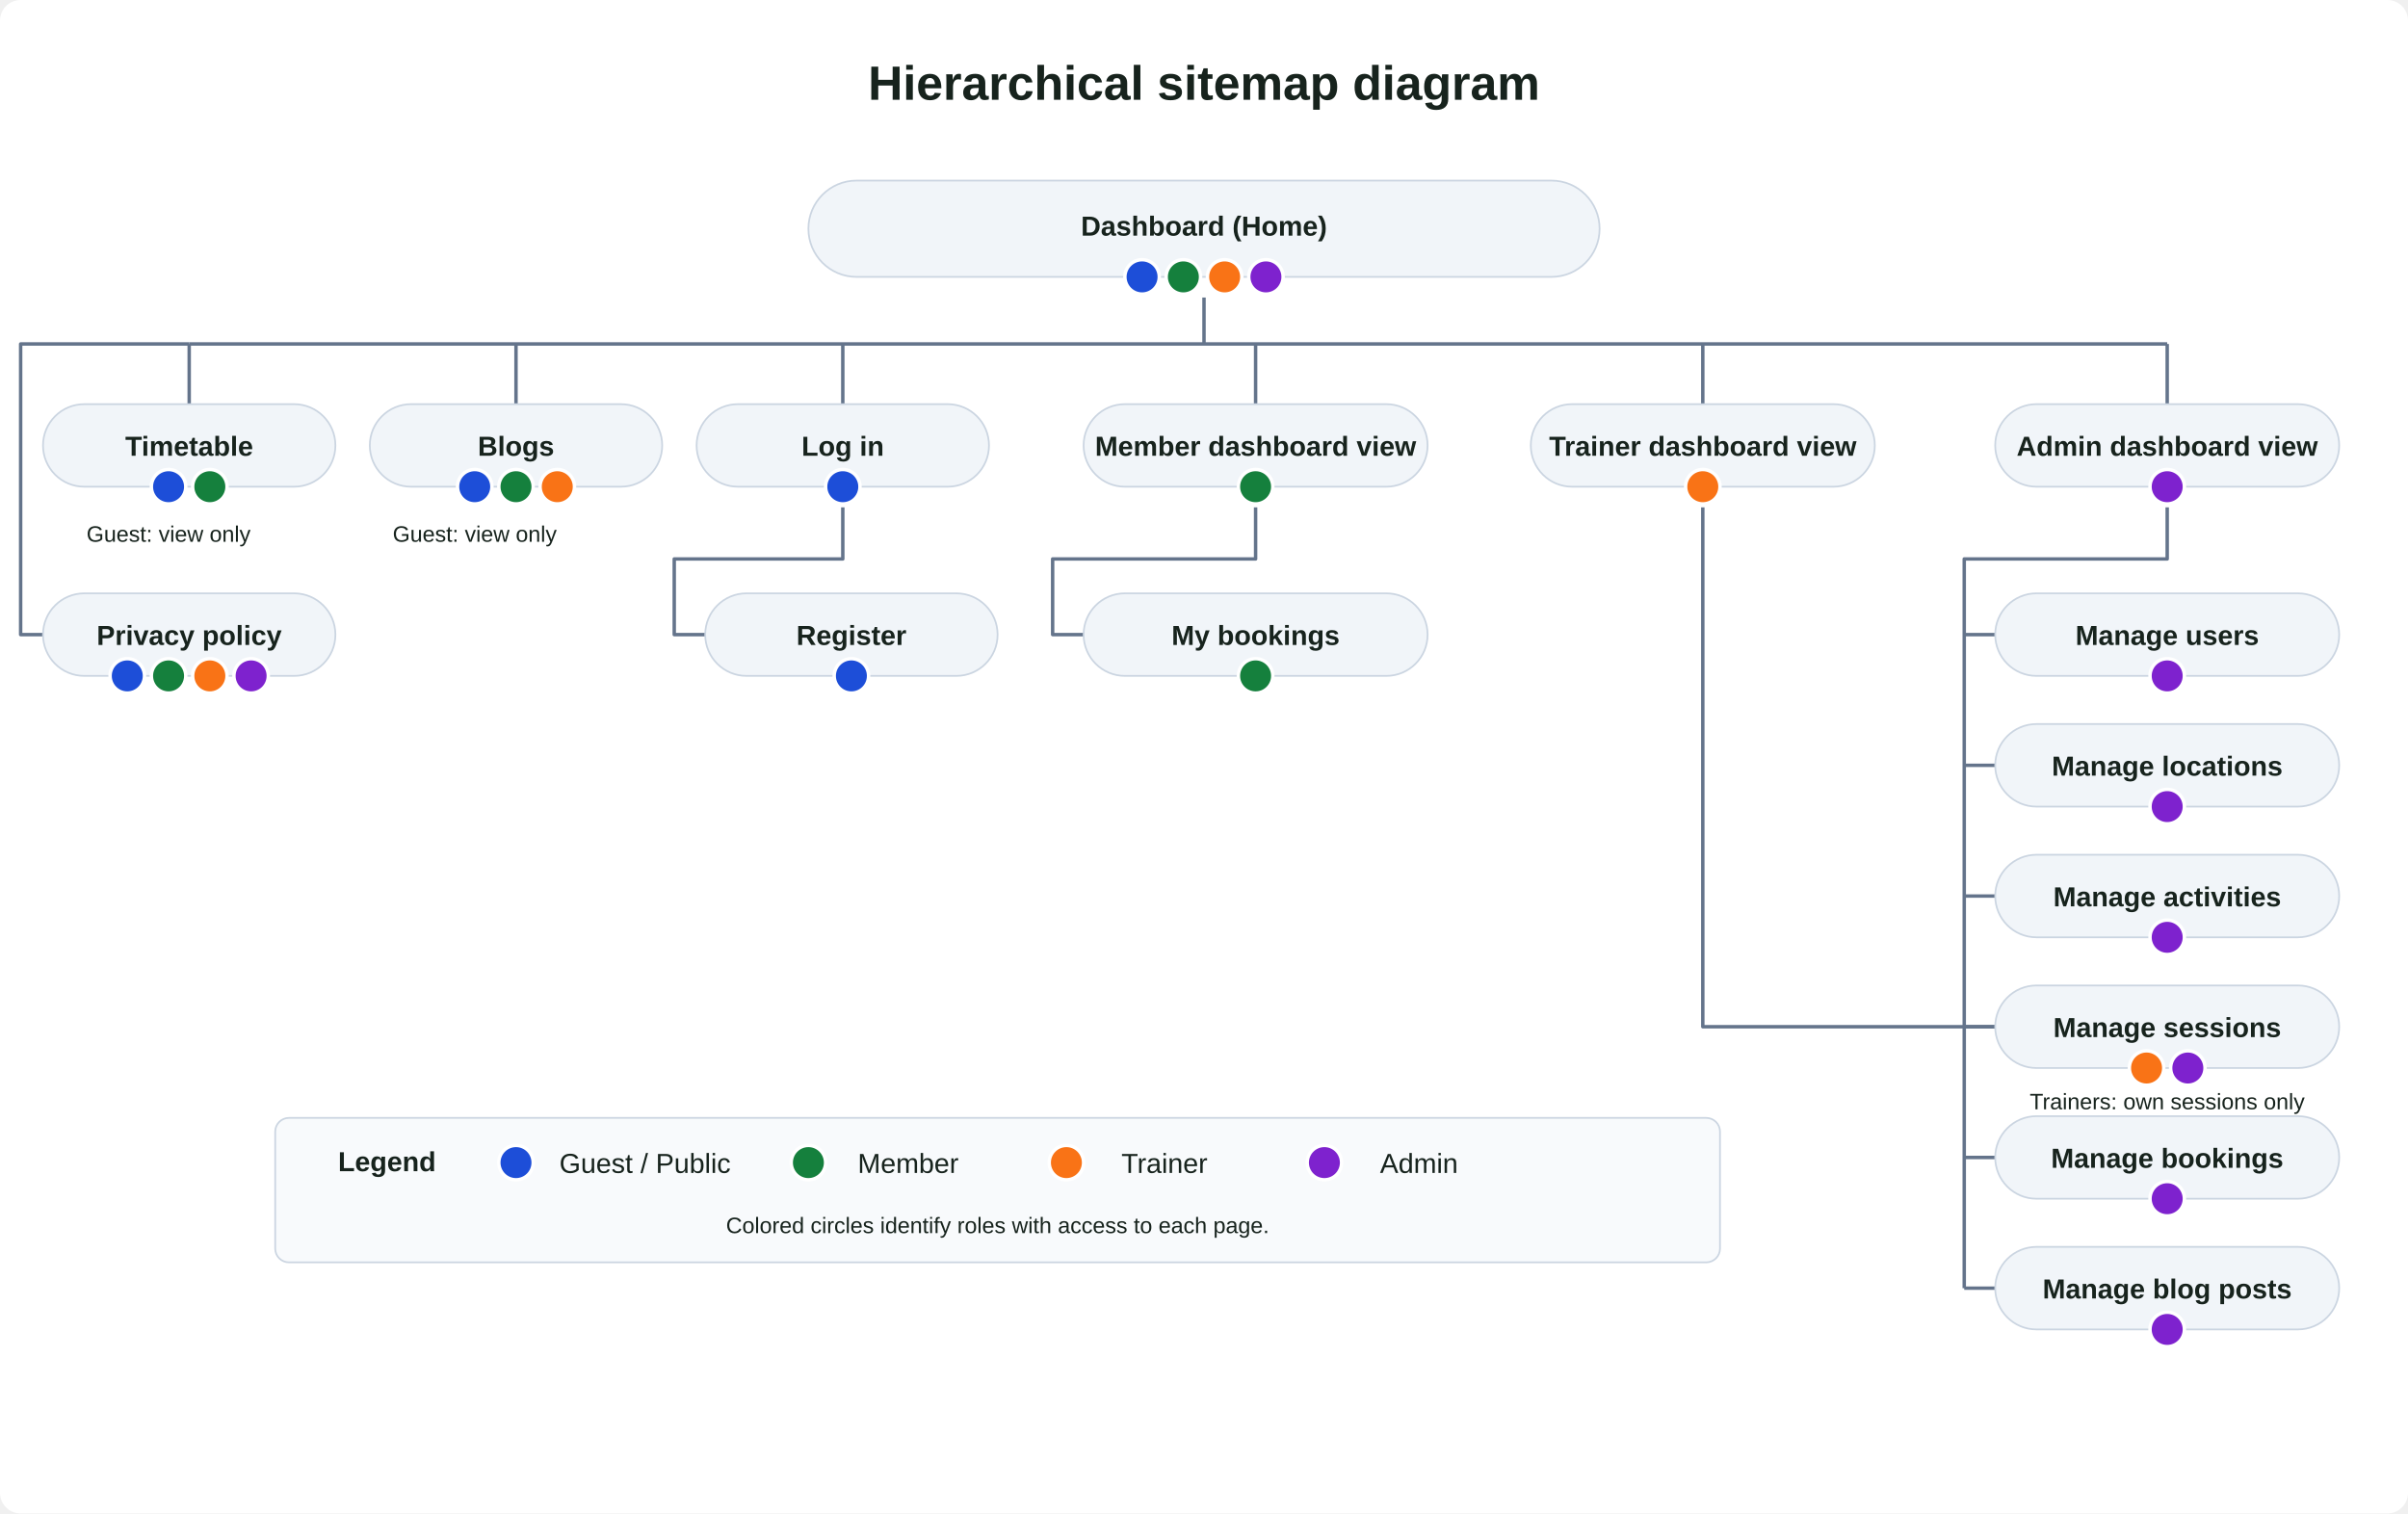
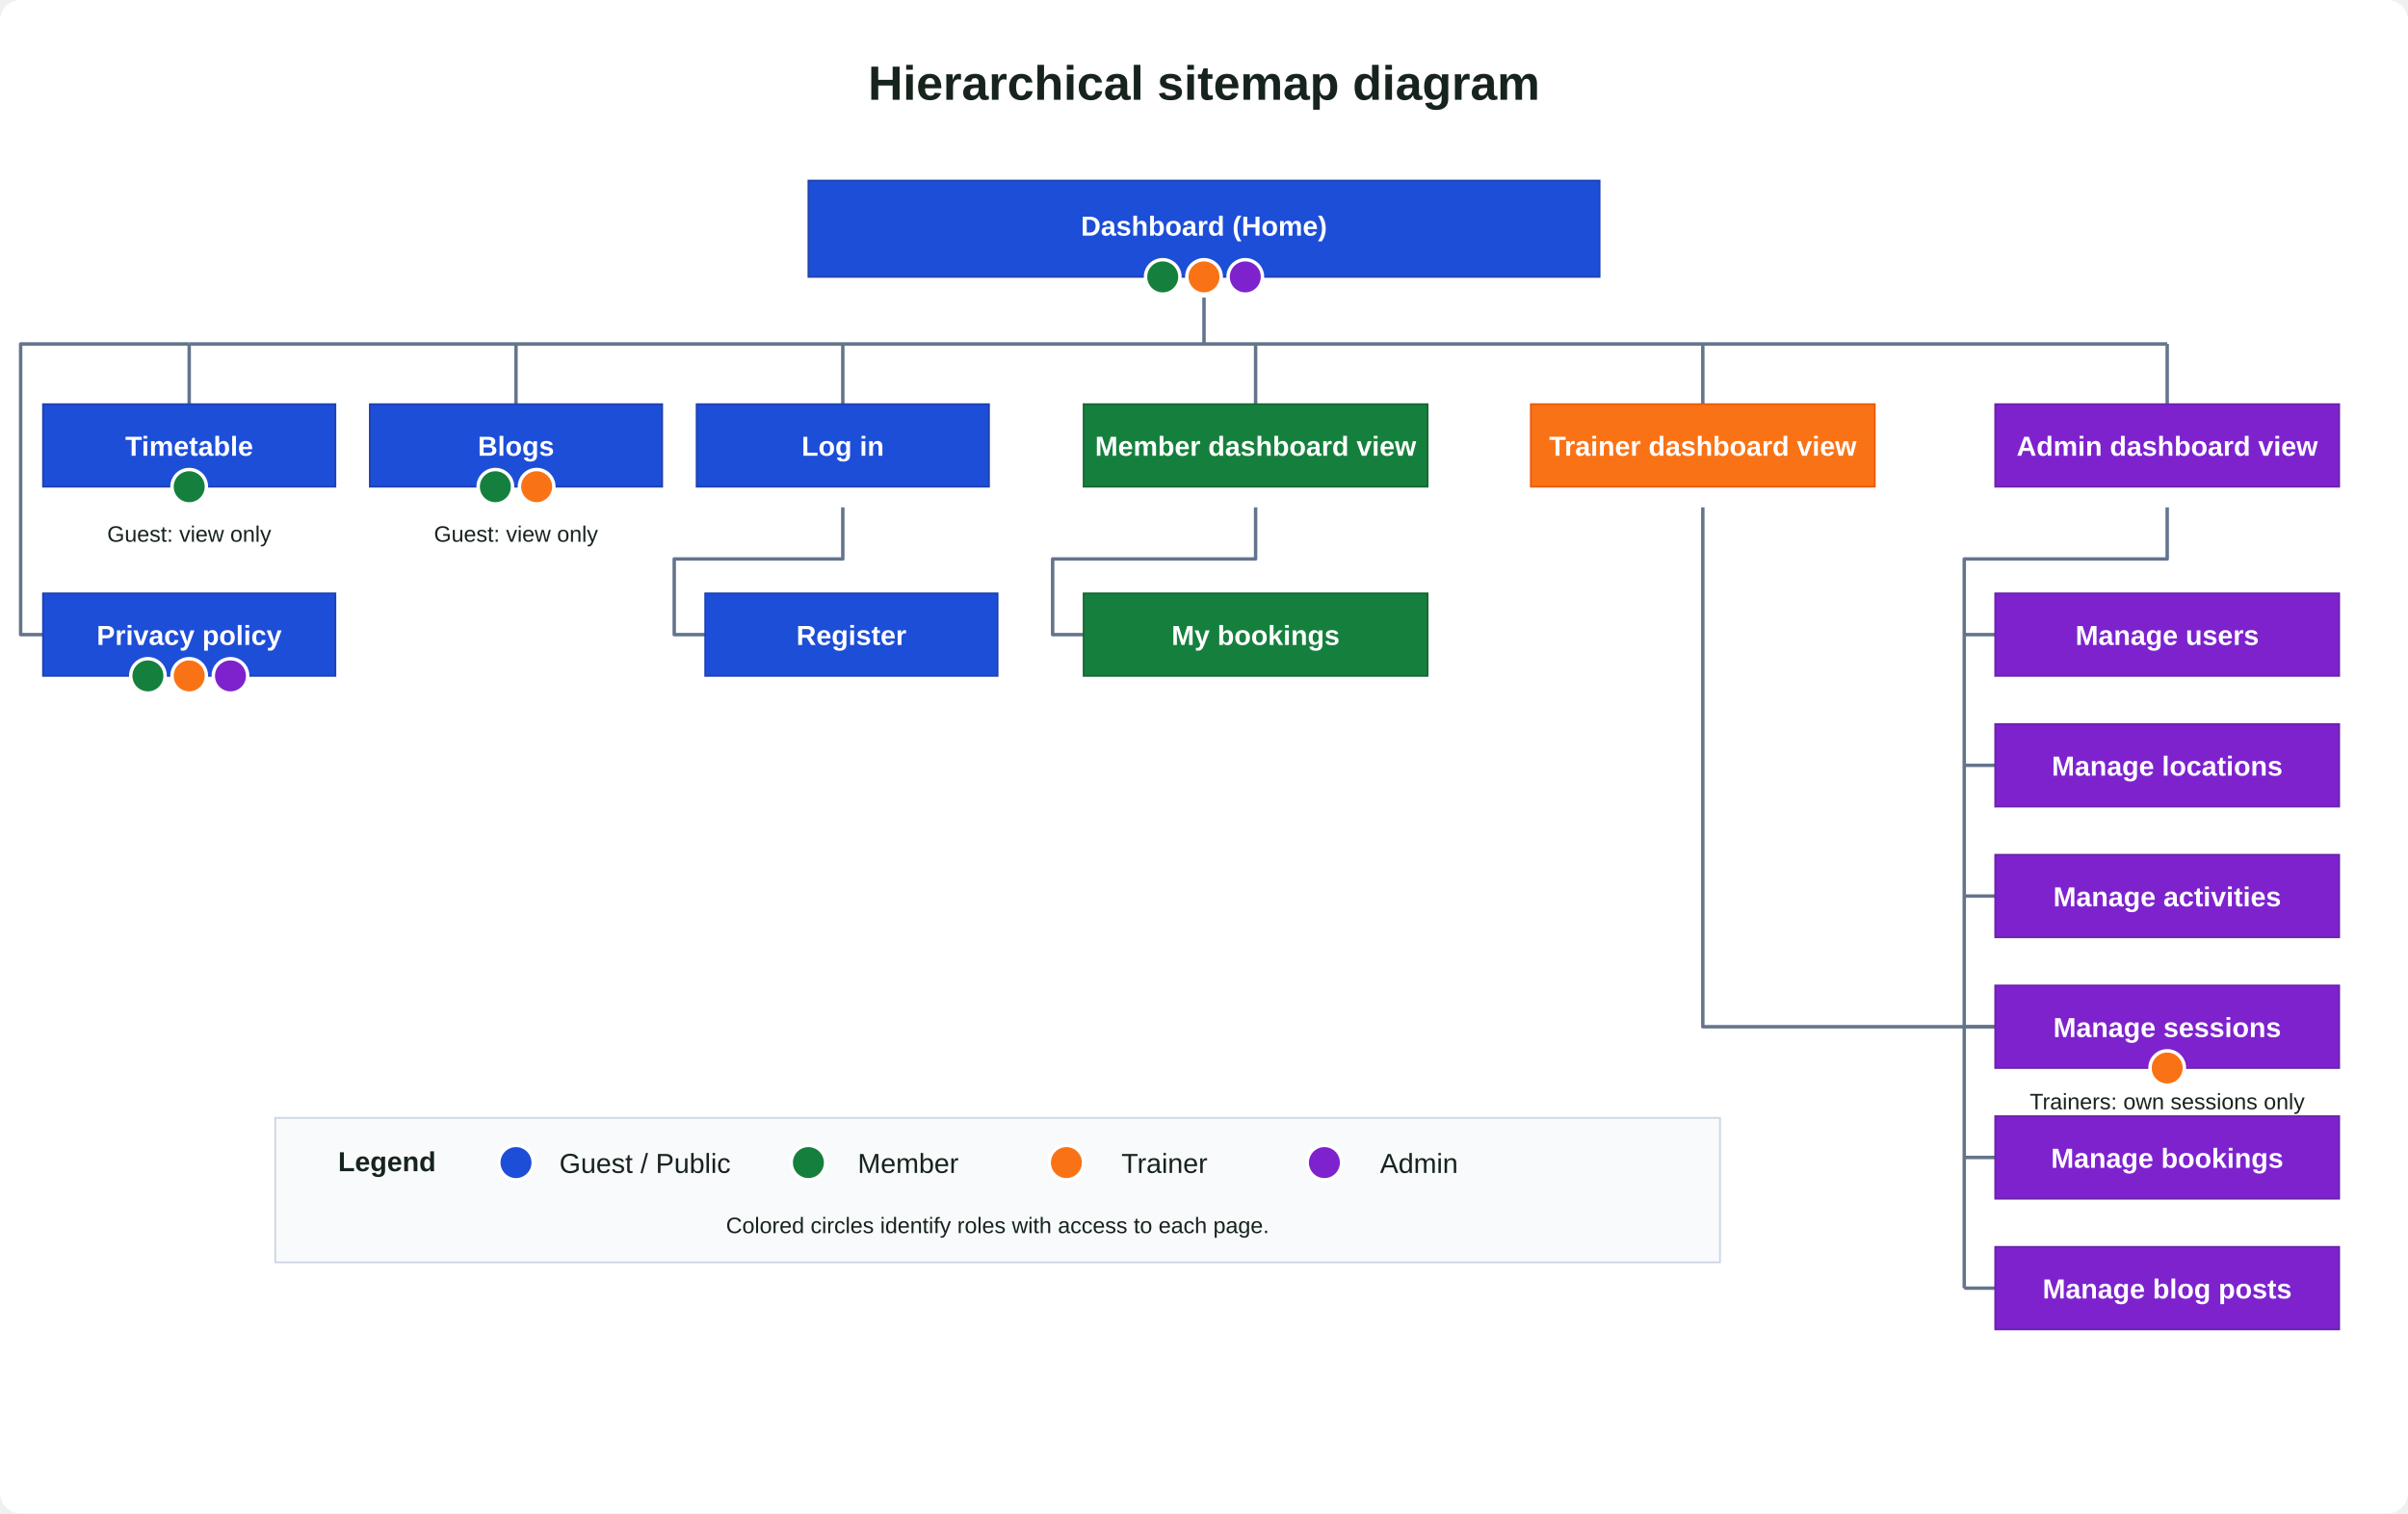
<svg xmlns="http://www.w3.org/2000/svg" width="1400" height="880" viewBox="0 0 1400 880" role="img" aria-labelledby="title description">
  <style>
    text { font-family: Arial, Helvetica, sans-serif; font-size: 16px; fill: #17231d; text-anchor: middle; }
    .title { font-size: 28px; font-weight: 700; }
    .label { font-weight: 700; }
    .small { font-size: 13px; }
    .white { fill: #ffffff; }
    .connector { fill: none; stroke: #64748b; stroke-width: 2; stroke-linejoin: round; }
    .page { fill: #f1f5f9; stroke: #cbd5e1; }
+     .page.admin-page { fill: #7e22ce; stroke: #6b21a8; }
+     .page.trainer-page { fill: #f97316; stroke: #ea580c; }
+     .page.member-page { fill: #15803d; stroke: #166534; }
+     .page.guest-page { fill: #1d4ed8; stroke: #1e40af; }
+     .label.admin-text { fill: #ffffff; }
+     .label.trainer-text { fill: #ffffff; }
+     .label.member-text { fill: #ffffff; }
+     .label.guest-text { fill: #ffffff; }
    circle { stroke: #ffffff; stroke-width: 2; }
    .guest { fill: #1d4ed8; }
    .member { fill: #15803d; }
    .trainer { fill: #f97316; }
    .admin { fill: #7e22ce; }
  </style>
  <rect width="1400" height="880" rx="12" fill="#ffffff" />
  <text x="700" y="58" class="title">Hierarchical sitemap diagram</text>
-   <rect x="470" y="105" width="460" height="56" rx="28" class="page" />
-   <text x="700" y="137" class="label">Dashboard (Home)</text>
-   <g aria-label="Guest, Member, Trainer, Admin">
-     <circle cx="664" cy="161" r="10" class="guest" />
-     <circle cx="688" cy="161" r="10" class="member" />
-     <circle cx="712" cy="161" r="10" class="trainer" />
-     <circle cx="736" cy="161" r="10" class="admin" />
+   <rect x="470" y="105" width="460" height="56" class="page guest-page" />
+   <text x="700" y="137" class="label guest-text">Dashboard (Home)</text>
+   <g aria-label="Member, Trainer, Admin">
+     <circle cx="676" cy="161" r="10" class="member" />
+     <circle cx="700" cy="161" r="10" class="trainer" />
+     <circle cx="724" cy="161" r="10" class="admin" />
  </g>
  <g class="connector">
    <path d="M700 173V200M110 200H1260M110 200V235M300 200V235M490 200V235M730 200V235M990 200V235M1260 200V235" />
    <path d="M110 200H12V369H25" />
    <path d="M730 295V325H612V369H630" />
    <path d="M990 295V597H1160" />
    <path d="M1260 295V325H1142V749M1142 369H1160M1142 445H1160M1142 521H1160M1142 597H1160M1142 673H1160M1142 749H1160" />
    <path d="M490 295V325H392V369H410" />
  </g>
  <g>
-     <rect x="25" y="235" width="170" height="48" rx="24" class="page" />
-     <text x="110" y="265" class="label">Timetable</text>
-     <g aria-label="Guest: view only; Member">
-       <circle cx="98" cy="283" r="10" class="guest" />
-       <circle cx="122" cy="283" r="10" class="member" />
+     <rect x="25" y="235" width="170" height="48" class="page guest-page" />
+     <text x="110" y="265" class="label guest-text">Timetable</text>
+     <circle cx="110" cy="283" r="10" class="member" aria-label="Member" />
+     <text x="110" y="315" class="small">Guest: view only</text>
+     <rect x="215" y="235" width="170" height="48" class="page guest-page" />
+     <text x="300" y="265" class="label guest-text">Blogs</text>
+     <g aria-label="Member; Trainer">
+       <circle cx="288" cy="283" r="10" class="member" />
+       <circle cx="312" cy="283" r="10" class="trainer" />
    </g>
-     <text x="98" y="315" class="small">Guest: view only</text>
-     <rect x="215" y="235" width="170" height="48" rx="24" class="page" />
-     <text x="300" y="265" class="label">Blogs</text>
-     <g aria-label="Guest: view only; Member; Trainer">
-       <circle cx="276" cy="283" r="10" class="guest" />
-       <circle cx="300" cy="283" r="10" class="member" />
-       <circle cx="324" cy="283" r="10" class="trainer" />
-     </g>
-     <text x="276" y="315" class="small">Guest: view only</text>
-     <rect x="25" y="345" width="170" height="48" rx="24" class="page" />
-     <text x="110" y="375" class="label">Privacy policy</text>
-     <g aria-label="Guest, Member, Trainer, Admin">
-       <circle cx="74" cy="393" r="10" class="guest" />
-       <circle cx="98" cy="393" r="10" class="member" />
-       <circle cx="122" cy="393" r="10" class="trainer" />
-       <circle cx="146" cy="393" r="10" class="admin" />
+     <text x="300" y="315" class="small">Guest: view only</text>
+     <rect x="25" y="345" width="170" height="48" class="page guest-page" />
+     <text x="110" y="375" class="label guest-text">Privacy policy</text>
+     <g aria-label="Member, Trainer, Admin">
+       <circle cx="86" cy="393" r="10" class="member" />
+       <circle cx="110" cy="393" r="10" class="trainer" />
+       <circle cx="134" cy="393" r="10" class="admin" />
    </g>
  </g>
  <g>
-     <rect x="630" y="235" width="200" height="48" rx="24" class="page" />
-     <text x="730" y="265" class="label">Member dashboard view</text>
-     <circle cx="730" cy="283" r="10" class="member" aria-label="Member" />
-     <rect x="630" y="345" width="200" height="48" rx="24" class="page" />
-     <text x="730" y="375" class="label">My bookings</text>
-     <circle cx="730" cy="393" r="10" class="member" aria-label="Member" />
-     <rect x="890" y="235" width="200" height="48" rx="24" class="page" />
-     <text x="990" y="265" class="label">Trainer dashboard view</text>
-     <circle cx="990" cy="283" r="10" class="trainer" aria-label="Trainer" />
+     <rect x="630" y="235" width="200" height="48" class="page member-page" />
+     <text x="730" y="265" class="label member-text">Member dashboard view</text>
+     <rect x="630" y="345" width="200" height="48" class="page member-page" />
+     <text x="730" y="375" class="label member-text">My bookings</text>
+     <rect x="890" y="235" width="200" height="48" class="page trainer-page" />
+     <text x="990" y="265" class="label trainer-text">Trainer dashboard view</text>
  </g>
  <g>
-     <rect x="1160" y="235" width="200" height="48" rx="24" class="page" />
-     <text x="1260" y="265" class="label">Admin dashboard view</text>
-     <circle cx="1260" cy="283" r="10" class="admin" aria-label="Admin" />
-     <rect x="1160" y="345" width="200" height="48" rx="24" class="page" />
-     <text x="1260" y="375" class="label">Manage users</text>
-     <circle cx="1260" cy="393" r="10" class="admin" aria-label="Admin" />
-     <rect x="1160" y="421" width="200" height="48" rx="24" class="page" />
-     <text x="1260" y="451" class="label">Manage locations</text>
-     <circle cx="1260" cy="469" r="10" class="admin" aria-label="Admin" />
-     <rect x="1160" y="497" width="200" height="48" rx="24" class="page" />
-     <text x="1260" y="527" class="label">Manage activities</text>
-     <circle cx="1260" cy="545" r="10" class="admin" aria-label="Admin" />
-     <rect x="1160" y="573" width="200" height="48" rx="24" class="page" />
-     <text x="1260" y="603" class="label">Manage sessions</text>
-     <g aria-label="Trainer: own sessions only; Admin">
-       <circle cx="1248" cy="621" r="10" class="trainer" />
-       <circle cx="1272" cy="621" r="10" class="admin" />
-     </g>
+     <rect x="1160" y="235" width="200" height="48" class="page admin-page" />
+     <text x="1260" y="265" class="label admin-text">Admin dashboard view</text>
+     <rect x="1160" y="345" width="200" height="48" class="page admin-page" />
+     <text x="1260" y="375" class="label admin-text">Manage users</text>
+     <rect x="1160" y="421" width="200" height="48" class="page admin-page" />
+     <text x="1260" y="451" class="label admin-text">Manage locations</text>
+     <rect x="1160" y="497" width="200" height="48" class="page admin-page" />
+     <text x="1260" y="527" class="label admin-text">Manage activities</text>
+     <rect x="1160" y="573" width="200" height="48" class="page admin-page" />
+     <text x="1260" y="603" class="label admin-text">Manage sessions</text>
+     <circle cx="1260" cy="621" r="10" class="trainer" aria-label="Trainer: own sessions only" />
    <text x="1260" y="645" class="small">Trainers: own sessions only</text>
-     <rect x="1160" y="649" width="200" height="48" rx="24" class="page" />
-     <text x="1260" y="679" class="label">Manage bookings</text>
-     <circle cx="1260" cy="697" r="10" class="admin" aria-label="Admin" />
-     <rect x="1160" y="725" width="200" height="48" rx="24" class="page" />
-     <text x="1260" y="755" class="label">Manage blog posts</text>
-     <circle cx="1260" cy="773" r="10" class="admin" aria-label="Admin" />
+     <rect x="1160" y="649" width="200" height="48" class="page admin-page" />
+     <text x="1260" y="679" class="label admin-text">Manage bookings</text>
+     <rect x="1160" y="725" width="200" height="48" class="page admin-page" />
+     <text x="1260" y="755" class="label admin-text">Manage blog posts</text>
  </g>
  <g>
-     <rect x="405" y="235" width="170" height="48" rx="24" class="page" />
-     <text x="490" y="265" class="label">Log in</text>
-     <circle cx="490" cy="283" r="10" class="guest" aria-label="Guest" />
-     <rect x="410" y="345" width="170" height="48" rx="24" class="page" />
-     <text x="495" y="375" class="label">Register</text>
-     <circle cx="495" cy="393" r="10" class="guest" aria-label="Guest" />
+     <rect x="405" y="235" width="170" height="48" class="page guest-page" />
+     <text x="490" y="265" class="label guest-text">Log in</text>
+     <rect x="410" y="345" width="170" height="48" class="page guest-page" />
+     <text x="495" y="375" class="label guest-text">Register</text>
  </g>
-   <rect x="160" y="650" width="840" height="84" rx="8" fill="#f8fafc" stroke="#cbd5e1" />
+   <rect x="160" y="650" width="840" height="84" fill="#f8fafc" stroke="#cbd5e1" />
  <text x="225" y="681" class="label">Legend</text>
  <circle cx="300" cy="676" r="10" class="guest" />
  <text x="375" y="682">Guest / Public</text>
  <circle cx="470" cy="676" r="10" class="member" />
  <text x="528" y="682">Member</text>
  <circle cx="620" cy="676" r="10" class="trainer" />
  <text x="677" y="682">Trainer</text>
  <circle cx="770" cy="676" r="10" class="admin" />
  <text x="825" y="682">Admin</text>
  <text x="580" y="717" class="small">Colored circles identify roles with access to each page.</text>
</svg>
